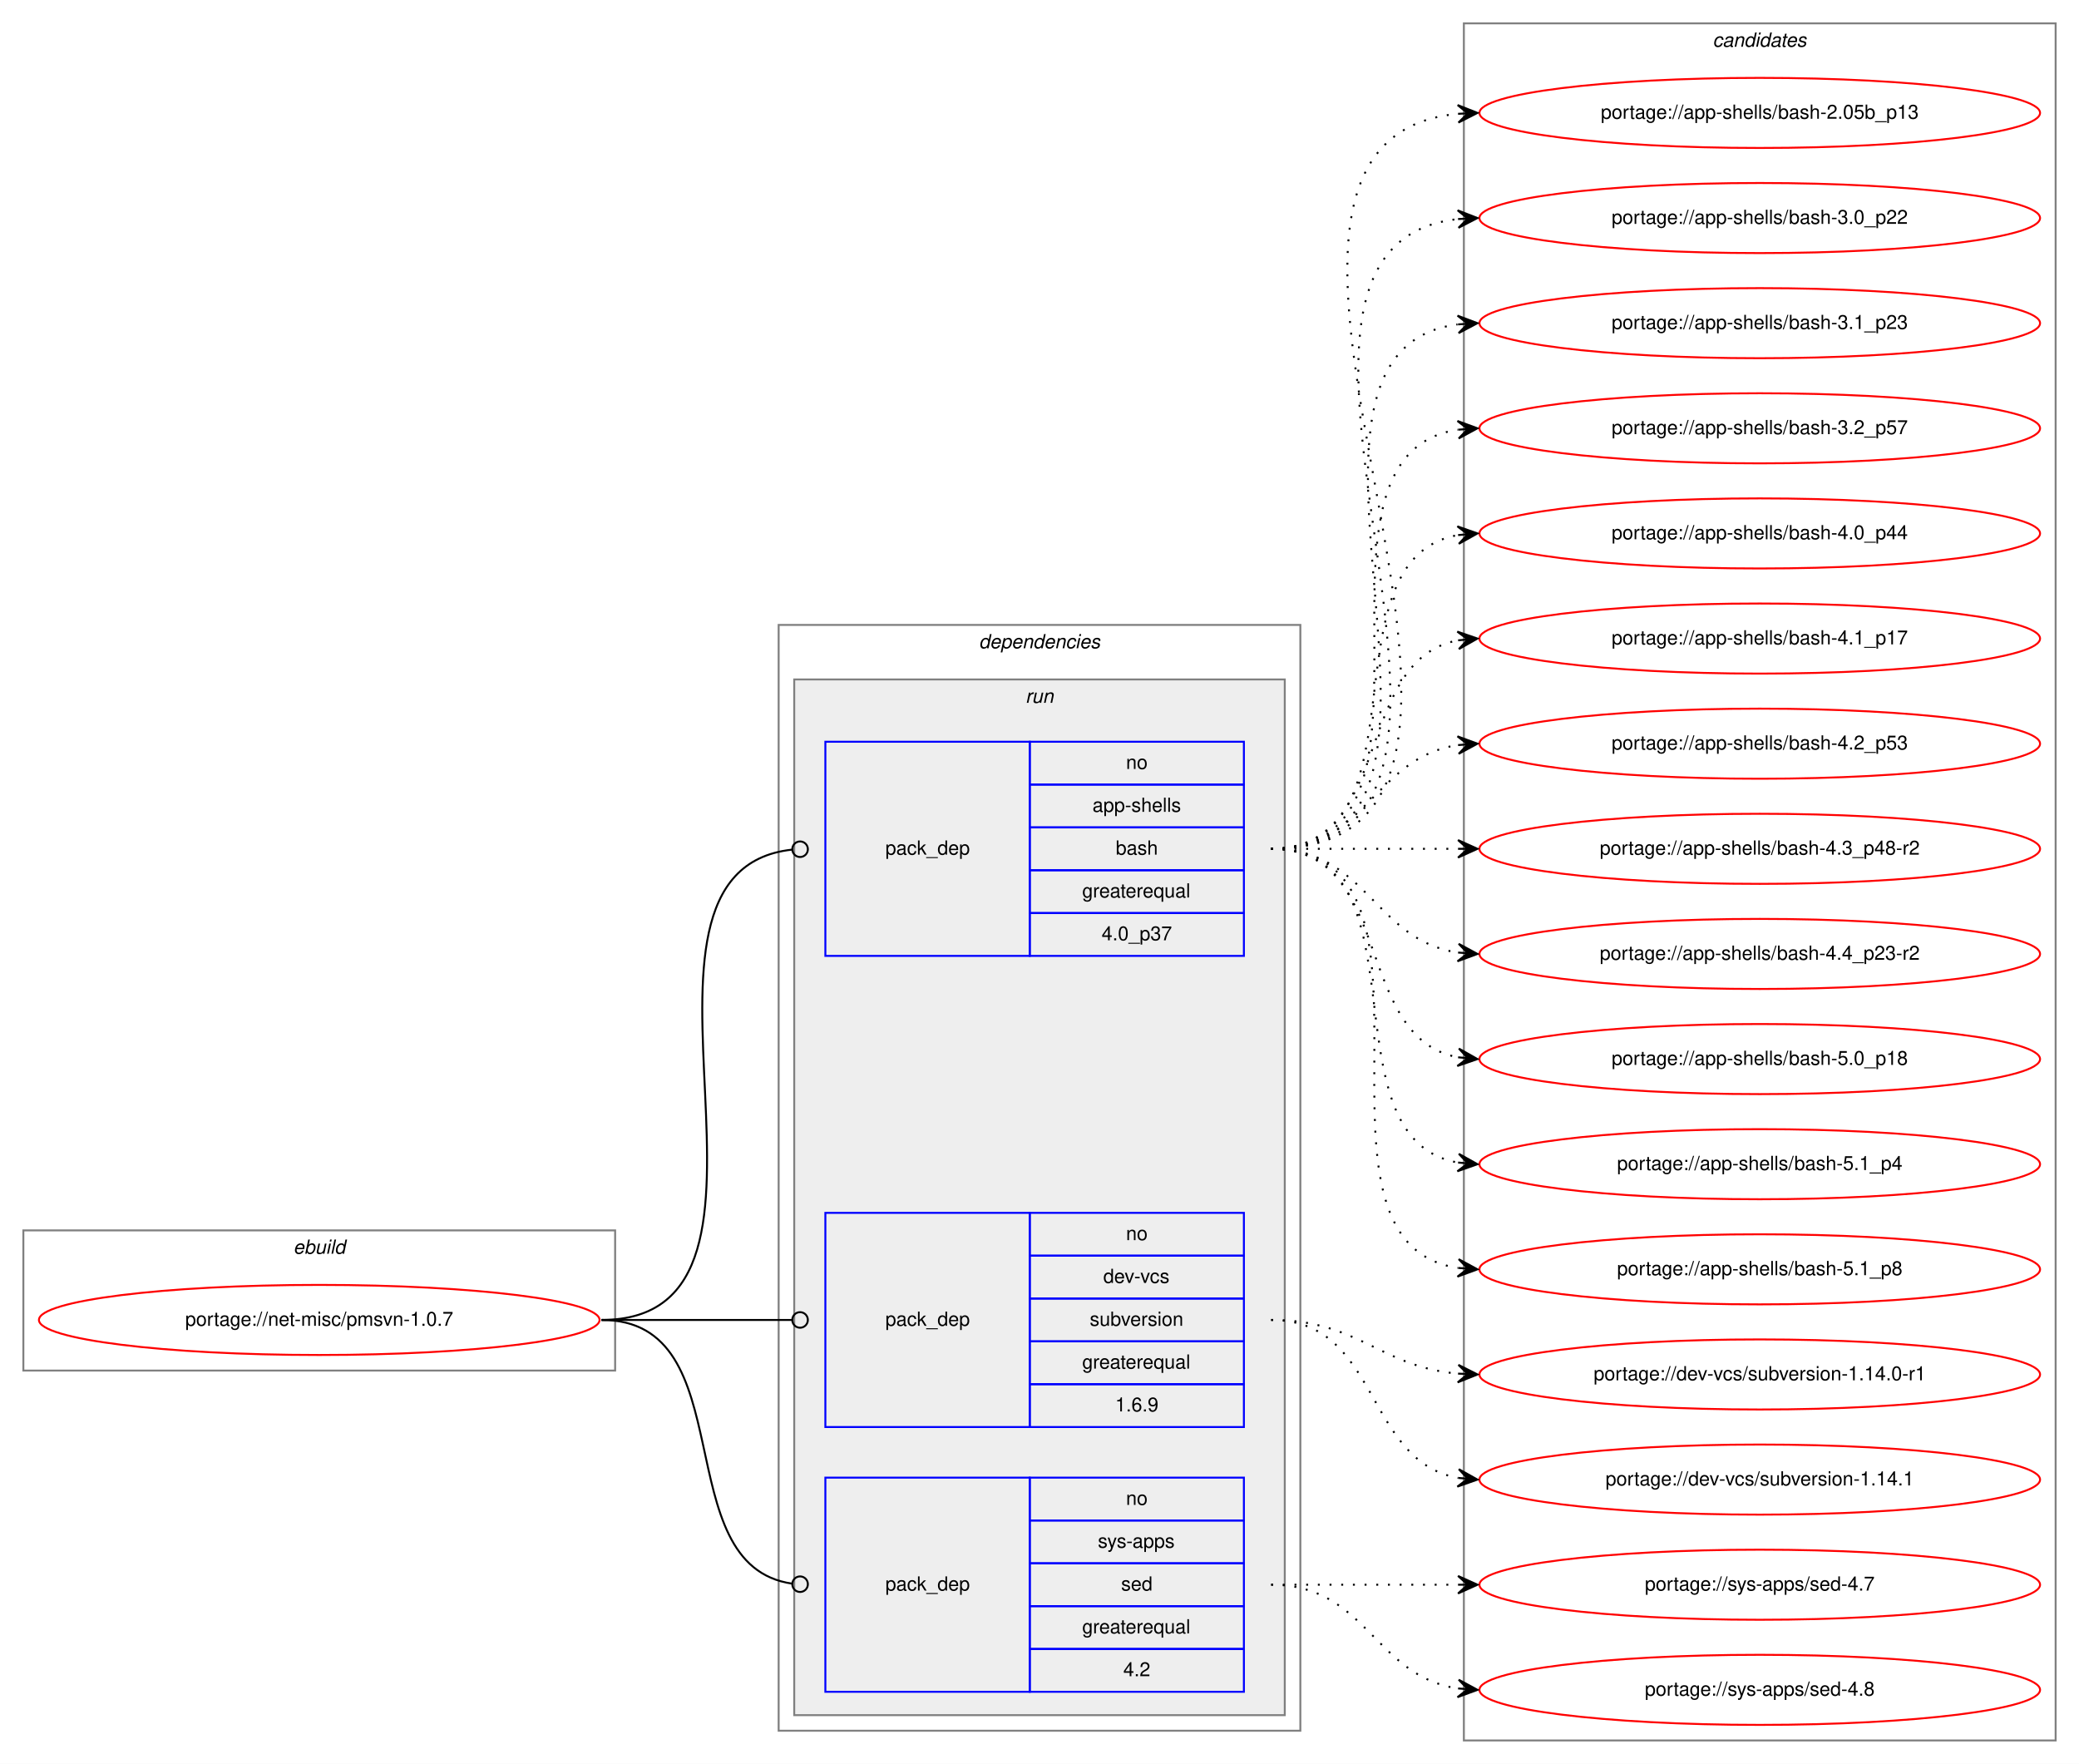
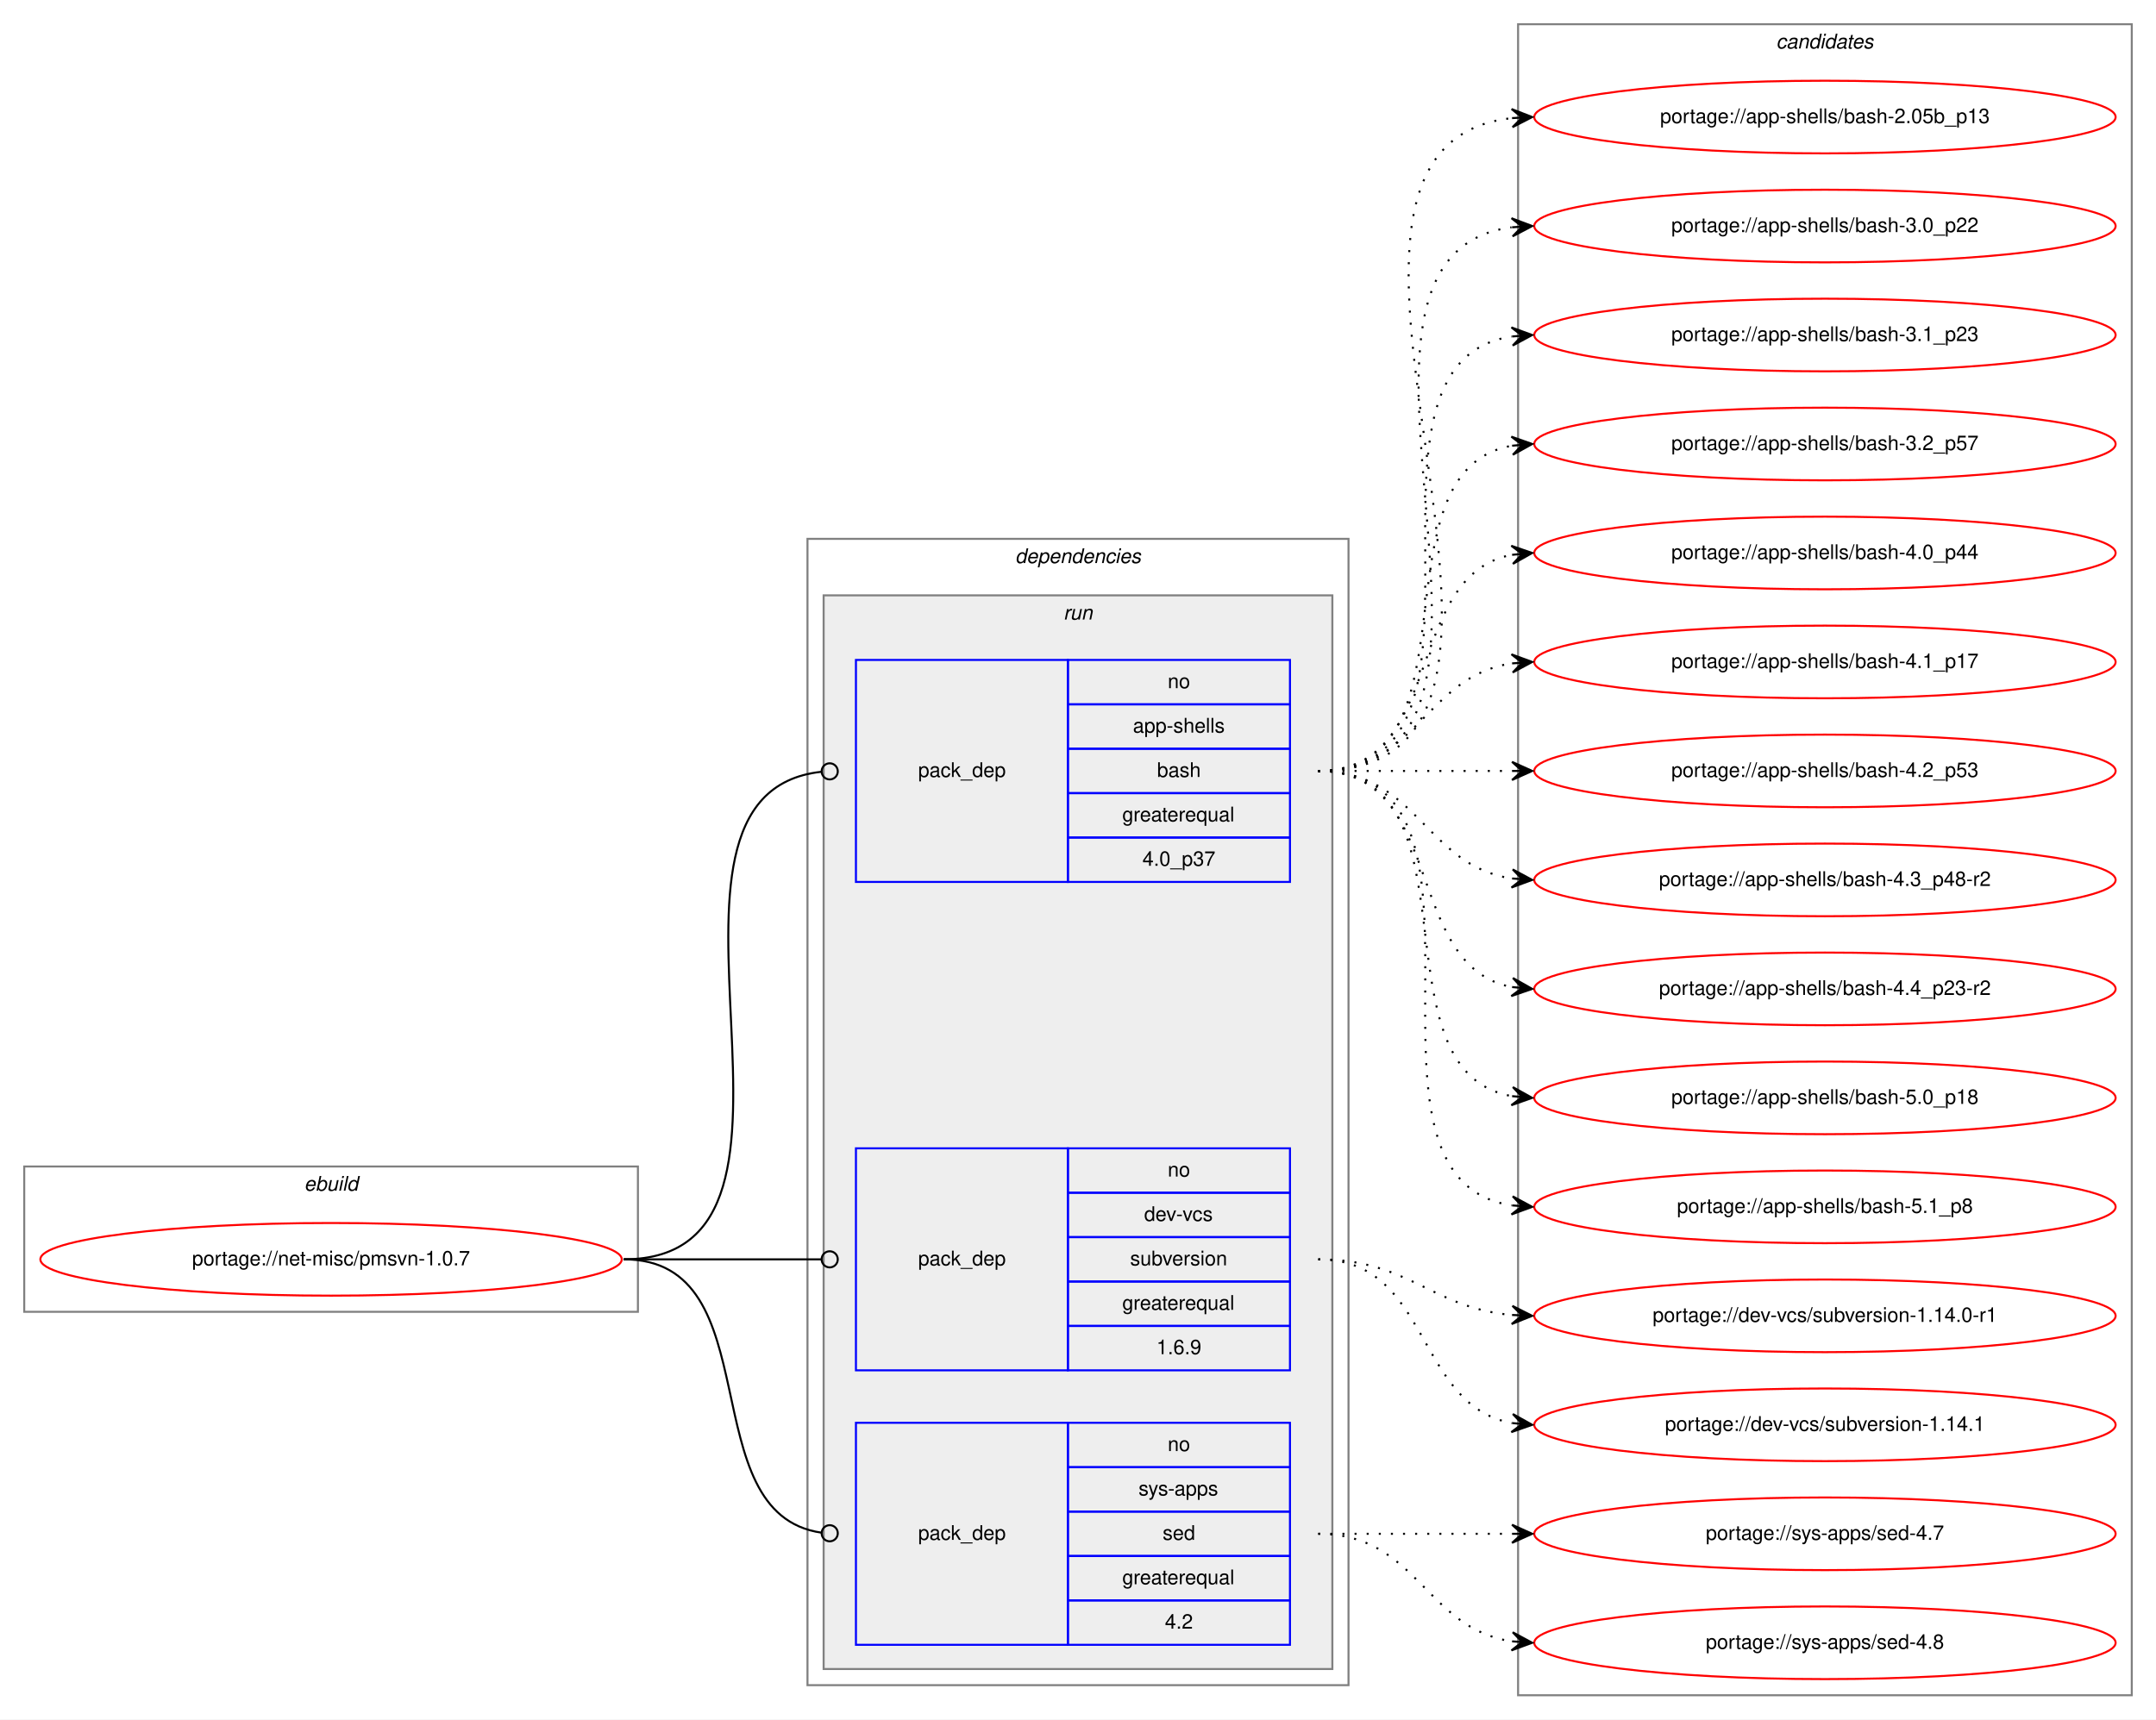
- <svg xmlns="http://www.w3.org/2000/svg" xmlns:xlink="http://www.w3.org/1999/xlink" width="1068pt" height="906pt" viewBox="0.00 0.00 1068.00 906.00">
-   <g id="graph0" class="graph" transform="scale(1 1) rotate(0) translate(4 902)">
-     <polygon fill="white" stroke="transparent" points="-4,4 -4,-902 1064,-902 1064,4 -4,4" />
+ <svg xmlns="http://www.w3.org/2000/svg" xmlns:xlink="http://www.w3.org/1999/xlink" width="1068pt" height="852pt" viewBox="0.00 0.00 1068.00 852.00">
+   <g id="graph0" class="graph" transform="scale(1 1) rotate(0) translate(4 848)">
+     <polygon fill="white" stroke="transparent" points="-4,4 -4,-848 1064,-848 1064,4 -4,4" />
    <g id="clust1" class="cluster">
      <polygon fill="none" stroke="gray" points="8,-198 8,-270 312,-270 312,-198 8,-198" />
      <text text-anchor="start" x="146.66" y="-258" font-family="Helvetica,sans-Serif" font-style="italic" font-size="10.00">ebuild</text>
    </g>
    <g id="clust2" class="cluster">
      <polygon fill="none" stroke="gray" points="396,-13 396,-581 664,-581 664,-13 396,-13" />
      <text text-anchor="start" x="498.88" y="-569" font-family="Helvetica,sans-Serif" font-style="italic" font-size="10.00">dependencies</text>
    </g>
    <g id="clust5" class="cluster">
      <polygon fill="#eeeeee" stroke="gray" points="404,-21 404,-553 656,-553 656,-21 404,-21" />
      <text text-anchor="start" x="522.78" y="-541" font-family="Helvetica,sans-Serif" font-style="italic" font-size="10.00">run</text>
    </g>
    <g id="clust9" class="cluster">
-       <polygon fill="none" stroke="gray" points="748,-8 748,-890 1052,-890 1052,-8 748,-8" />
-       <text text-anchor="start" x="875.82" y="-878" font-family="Helvetica,sans-Serif" font-style="italic" font-size="10.00">candidates</text>
+       <polygon fill="none" stroke="gray" points="748,-8 748,-836 1052,-836 1052,-8 748,-8" />
+       <text text-anchor="start" x="875.82" y="-824" font-family="Helvetica,sans-Serif" font-style="italic" font-size="10.00">candidates</text>
    </g>
    <g id="node1" class="node">
      <g id="a_node1">
        <a xlink:href="../net-misc/pmsvn-1.0.7.svg" xlink:title="portage://net-misc/pmsvn-1.0.7">
          <ellipse fill="none" stroke="red" cx="160" cy="-224" rx="144" ry="18" />
          <text text-anchor="middle" x="160" y="-221" font-family="Helvetica,sans-Serif" font-size="10.00">portage://net-misc/pmsvn-1.0.7</text>
        </a>
      </g>
    </g>
    <g id="node2" class="node">
      <polygon fill="none" stroke="blue" points="420,-411 420,-521 525,-521 525,-411 420,-411" />
      <text text-anchor="start" x="450.82" y="-463" font-family="Helvetica,sans-Serif" font-size="10.00">pack_dep</text>
      <polygon fill="none" stroke="blue" points="525,-499 525,-521 635,-521 635,-499 525,-499" />
      <text text-anchor="start" x="574.44" y="-507" font-family="Helvetica,sans-Serif" font-size="10.00">no</text>
      <polygon fill="none" stroke="blue" points="525,-477 525,-499 635,-499 635,-477 525,-477" />
      <text text-anchor="start" x="557.22" y="-485" font-family="Helvetica,sans-Serif" font-size="10.00">app-shells</text>
      <polygon fill="none" stroke="blue" points="525,-455 525,-477 635,-477 635,-455 525,-455" />
      <text text-anchor="start" x="569.16" y="-463" font-family="Helvetica,sans-Serif" font-size="10.00">bash</text>
      <polygon fill="none" stroke="blue" points="525,-433 525,-455 635,-455 635,-433 525,-433" />
      <text text-anchor="start" x="551.94" y="-441" font-family="Helvetica,sans-Serif" font-size="10.00">greaterequal</text>
      <polygon fill="none" stroke="blue" points="525,-411 525,-433 635,-433 635,-411 525,-411" />
      <text text-anchor="start" x="561.93" y="-419" font-family="Helvetica,sans-Serif" font-size="10.00">4.0_p37</text>
    </g>
    <g id="edge1" class="edge">
      <path fill="none" stroke="black" d="M305,-224C419.55,-224 299.72,-454.33 402.83,-465.57" />
      <ellipse fill="none" stroke="black" cx="407.01" cy="-465.79" rx="4" ry="4" />
    </g>
    <g id="node3" class="node">
      <polygon fill="none" stroke="blue" points="420,-169 420,-279 525,-279 525,-169 420,-169" />
      <text text-anchor="start" x="450.82" y="-221" font-family="Helvetica,sans-Serif" font-size="10.00">pack_dep</text>
      <polygon fill="none" stroke="blue" points="525,-257 525,-279 635,-279 635,-257 525,-257" />
      <text text-anchor="start" x="574.44" y="-265" font-family="Helvetica,sans-Serif" font-size="10.00">no</text>
      <polygon fill="none" stroke="blue" points="525,-235 525,-257 635,-257 635,-235 525,-235" />
      <text text-anchor="start" x="562.78" y="-243" font-family="Helvetica,sans-Serif" font-size="10.00">dev-vcs</text>
      <polygon fill="none" stroke="blue" points="525,-213 525,-235 635,-235 635,-213 525,-213" />
      <text text-anchor="start" x="555.83" y="-221" font-family="Helvetica,sans-Serif" font-size="10.00">subversion</text>
      <polygon fill="none" stroke="blue" points="525,-191 525,-213 635,-213 635,-191 525,-191" />
      <text text-anchor="start" x="551.94" y="-199" font-family="Helvetica,sans-Serif" font-size="10.00">greaterequal</text>
      <polygon fill="none" stroke="blue" points="525,-169 525,-191 635,-191 635,-169 525,-169" />
      <text text-anchor="start" x="568.88" y="-177" font-family="Helvetica,sans-Serif" font-size="10.00">1.6.9</text>
    </g>
    <g id="edge2" class="edge">
      <path fill="none" stroke="black" d="M305,-224C349.26,-224 362.33,-224 402.82,-224" />
      <ellipse fill="none" stroke="black" cx="407" cy="-224" rx="4" ry="4" />
    </g>
    <g id="node4" class="node">
      <polygon fill="none" stroke="blue" points="420,-33 420,-143 525,-143 525,-33 420,-33" />
      <text text-anchor="start" x="450.82" y="-85" font-family="Helvetica,sans-Serif" font-size="10.00">pack_dep</text>
      <polygon fill="none" stroke="blue" points="525,-121 525,-143 635,-143 635,-121 525,-121" />
      <text text-anchor="start" x="574.44" y="-129" font-family="Helvetica,sans-Serif" font-size="10.00">no</text>
      <polygon fill="none" stroke="blue" points="525,-99 525,-121 635,-121 635,-99 525,-99" />
      <text text-anchor="start" x="560" y="-107" font-family="Helvetica,sans-Serif" font-size="10.00">sys-apps</text>
      <polygon fill="none" stroke="blue" points="525,-77 525,-99 635,-99 635,-77 525,-77" />
      <text text-anchor="start" x="571.94" y="-85" font-family="Helvetica,sans-Serif" font-size="10.00">sed</text>
      <polygon fill="none" stroke="blue" points="525,-55 525,-77 635,-77 635,-55 525,-55" />
      <text text-anchor="start" x="551.94" y="-63" font-family="Helvetica,sans-Serif" font-size="10.00">greaterequal</text>
      <polygon fill="none" stroke="blue" points="525,-33 525,-55 635,-55 635,-33 525,-33" />
      <text text-anchor="start" x="573.05" y="-41" font-family="Helvetica,sans-Serif" font-size="10.00">4.2</text>
    </g>
    <g id="edge3" class="edge">
      <path fill="none" stroke="black" d="M305,-224C378.79,-224 337.7,-97.91 402.97,-88.55" />
      <ellipse fill="none" stroke="black" cx="407.01" cy="-88.27" rx="4" ry="4" />
    </g>
    <g id="node5" class="node">
      <g id="a_node5">
        <a xlink:href="../app-shells/bash-2.05b_p13.svg" xlink:title="portage://app-shells/bash-2.05b_p13">
-           <ellipse fill="none" stroke="red" cx="900" cy="-844" rx="144" ry="18" />
-           <text text-anchor="middle" x="900" y="-841" font-family="Helvetica,sans-Serif" font-size="10.00">portage://app-shells/bash-2.05b_p13</text>
+           <ellipse fill="none" stroke="red" cx="900" cy="-790" rx="144" ry="18" />
+           <text text-anchor="middle" x="900" y="-787" font-family="Helvetica,sans-Serif" font-size="10.00">portage://app-shells/bash-2.05b_p13</text>
        </a>
      </g>
    </g>
    <g id="edge4" class="edge">
-       <path fill="none" stroke="black" stroke-dasharray="1,5" d="M649,-466C819.9,-466 590.31,-828.66 744.78,-843.53" />
-       <polygon fill="black" stroke="black" points="755,-844 744.8,-848.04 750.01,-843.77 745.01,-843.54 745.01,-843.54 745.01,-843.54 750.01,-843.77 745.22,-839.04 755,-844 755,-844" />
+       <path fill="none" stroke="black" stroke-dasharray="1,5" d="M649,-466C796.96,-466 612.53,-774.99 744.91,-789.47" />
+       <polygon fill="black" stroke="black" points="755,-790 744.78,-793.97 750.01,-789.74 745.01,-789.48 745.01,-789.48 745.01,-789.48 750.01,-789.74 745.25,-784.99 755,-790 755,-790" />
    </g>
    <g id="node6" class="node">
      <g id="a_node6">
        <a xlink:href="../app-shells/bash-3.0_p22.svg" xlink:title="portage://app-shells/bash-3.0_p22">
-           <ellipse fill="none" stroke="red" cx="900" cy="-790" rx="144" ry="18" />
-           <text text-anchor="middle" x="900" y="-787" font-family="Helvetica,sans-Serif" font-size="10.00">portage://app-shells/bash-3.0_p22</text>
+           <ellipse fill="none" stroke="red" cx="900" cy="-736" rx="144" ry="18" />
+           <text text-anchor="middle" x="900" y="-733" font-family="Helvetica,sans-Serif" font-size="10.00">portage://app-shells/bash-3.0_p22</text>
        </a>
      </g>
    </g>
    <g id="edge5" class="edge">
-       <path fill="none" stroke="black" stroke-dasharray="1,5" d="M649,-466C796.96,-466 612.53,-774.99 744.91,-789.47" />
-       <polygon fill="black" stroke="black" points="755,-790 744.78,-793.97 750.01,-789.74 745.01,-789.48 745.01,-789.48 745.01,-789.48 750.01,-789.74 745.25,-784.99 755,-790 755,-790" />
+       <path fill="none" stroke="black" stroke-dasharray="1,5" d="M649,-466C774.27,-466 634.46,-720.92 744.71,-735.36" />
+       <polygon fill="black" stroke="black" points="755,-736 744.74,-739.87 750.01,-735.69 745.02,-735.38 745.02,-735.38 745.02,-735.38 750.01,-735.69 745.3,-730.89 755,-736 755,-736" />
    </g>
    <g id="node7" class="node">
      <g id="a_node7">
        <a xlink:href="../app-shells/bash-3.1_p23.svg" xlink:title="portage://app-shells/bash-3.1_p23">
-           <ellipse fill="none" stroke="red" cx="900" cy="-736" rx="144" ry="18" />
-           <text text-anchor="middle" x="900" y="-733" font-family="Helvetica,sans-Serif" font-size="10.00">portage://app-shells/bash-3.1_p23</text>
+           <ellipse fill="none" stroke="red" cx="900" cy="-682" rx="144" ry="18" />
+           <text text-anchor="middle" x="900" y="-679" font-family="Helvetica,sans-Serif" font-size="10.00">portage://app-shells/bash-3.1_p23</text>
        </a>
      </g>
    </g>
    <g id="edge6" class="edge">
-       <path fill="none" stroke="black" stroke-dasharray="1,5" d="M649,-466C774.27,-466 634.46,-720.92 744.71,-735.36" />
-       <polygon fill="black" stroke="black" points="755,-736 744.74,-739.87 750.01,-735.69 745.02,-735.38 745.02,-735.38 745.02,-735.38 750.01,-735.69 745.3,-730.89 755,-736 755,-736" />
+       <path fill="none" stroke="black" stroke-dasharray="1,5" d="M649,-466C752.28,-466 655.19,-667.49 744.77,-681.26" />
+       <polygon fill="black" stroke="black" points="755,-682 744.7,-685.77 750.01,-681.64 745.03,-681.28 745.03,-681.28 745.03,-681.28 750.01,-681.64 745.35,-676.79 755,-682 755,-682" />
    </g>
    <g id="node8" class="node">
      <g id="a_node8">
        <a xlink:href="../app-shells/bash-3.2_p57.svg" xlink:title="portage://app-shells/bash-3.2_p57">
-           <ellipse fill="none" stroke="red" cx="900" cy="-682" rx="144" ry="18" />
-           <text text-anchor="middle" x="900" y="-679" font-family="Helvetica,sans-Serif" font-size="10.00">portage://app-shells/bash-3.2_p57</text>
+           <ellipse fill="none" stroke="red" cx="900" cy="-628" rx="144" ry="18" />
+           <text text-anchor="middle" x="900" y="-625" font-family="Helvetica,sans-Serif" font-size="10.00">portage://app-shells/bash-3.2_p57</text>
        </a>
      </g>
    </g>
    <g id="edge7" class="edge">
-       <path fill="none" stroke="black" stroke-dasharray="1,5" d="M649,-466C752.28,-466 655.19,-667.49 744.77,-681.26" />
-       <polygon fill="black" stroke="black" points="755,-682 744.7,-685.77 750.01,-681.64 745.03,-681.28 745.03,-681.28 745.03,-681.28 750.01,-681.64 745.35,-676.79 755,-682 755,-682" />
+       <path fill="none" stroke="black" stroke-dasharray="1,5" d="M649,-466C731.35,-466 674.36,-614.38 744.73,-627.13" />
+       <polygon fill="black" stroke="black" points="755,-628 744.66,-631.64 750.02,-627.58 745.04,-627.15 745.04,-627.15 745.04,-627.15 750.02,-627.58 745.42,-622.67 755,-628 755,-628" />
    </g>
    <g id="node9" class="node">
      <g id="a_node9">
        <a xlink:href="../app-shells/bash-4.0_p44.svg" xlink:title="portage://app-shells/bash-4.0_p44">
-           <ellipse fill="none" stroke="red" cx="900" cy="-628" rx="144" ry="18" />
-           <text text-anchor="middle" x="900" y="-625" font-family="Helvetica,sans-Serif" font-size="10.00">portage://app-shells/bash-4.0_p44</text>
+           <ellipse fill="none" stroke="red" cx="900" cy="-574" rx="144" ry="18" />
+           <text text-anchor="middle" x="900" y="-571" font-family="Helvetica,sans-Serif" font-size="10.00">portage://app-shells/bash-4.0_p44</text>
        </a>
      </g>
    </g>
    <g id="edge8" class="edge">
-       <path fill="none" stroke="black" stroke-dasharray="1,5" d="M649,-466C731.35,-466 674.36,-614.38 744.73,-627.13" />
-       <polygon fill="black" stroke="black" points="755,-628 744.66,-631.64 750.02,-627.58 745.04,-627.15 745.04,-627.15 745.04,-627.15 750.02,-627.58 745.42,-622.67 755,-628 755,-628" />
+       <path fill="none" stroke="black" stroke-dasharray="1,5" d="M649,-466C712.58,-466 690.58,-562.51 744.79,-573.07" />
+       <polygon fill="black" stroke="black" points="755,-574 744.63,-577.57 750.02,-573.54 745.04,-573.09 745.04,-573.09 745.04,-573.09 750.02,-573.54 745.45,-568.61 755,-574 755,-574" />
    </g>
    <g id="node10" class="node">
      <g id="a_node10">
        <a xlink:href="../app-shells/bash-4.1_p17.svg" xlink:title="portage://app-shells/bash-4.1_p17">
-           <ellipse fill="none" stroke="red" cx="900" cy="-574" rx="144" ry="18" />
-           <text text-anchor="middle" x="900" y="-571" font-family="Helvetica,sans-Serif" font-size="10.00">portage://app-shells/bash-4.1_p17</text>
+           <ellipse fill="none" stroke="red" cx="900" cy="-520" rx="144" ry="18" />
+           <text text-anchor="middle" x="900" y="-517" font-family="Helvetica,sans-Serif" font-size="10.00">portage://app-shells/bash-4.1_p17</text>
        </a>
      </g>
    </g>
    <g id="edge9" class="edge">
-       <path fill="none" stroke="black" stroke-dasharray="1,5" d="M649,-466C712.58,-466 690.58,-562.51 744.79,-573.07" />
-       <polygon fill="black" stroke="black" points="755,-574 744.63,-577.57 750.02,-573.54 745.04,-573.09 745.04,-573.09 745.04,-573.09 750.02,-573.54 745.45,-568.61 755,-574 755,-574" />
+       <path fill="none" stroke="black" stroke-dasharray="1,5" d="M649,-466C698.26,-466 701.85,-512.87 744.86,-519.28" />
+       <polygon fill="black" stroke="black" points="755,-520 744.71,-523.78 750.01,-519.64 745.03,-519.29 745.03,-519.29 745.03,-519.29 750.01,-519.64 745.35,-514.8 755,-520 755,-520" />
    </g>
    <g id="node11" class="node">
      <g id="a_node11">
        <a xlink:href="../app-shells/bash-4.2_p53.svg" xlink:title="portage://app-shells/bash-4.2_p53">
-           <ellipse fill="none" stroke="red" cx="900" cy="-520" rx="144" ry="18" />
-           <text text-anchor="middle" x="900" y="-517" font-family="Helvetica,sans-Serif" font-size="10.00">portage://app-shells/bash-4.2_p53</text>
+           <ellipse fill="none" stroke="red" cx="900" cy="-466" rx="144" ry="18" />
+           <text text-anchor="middle" x="900" y="-463" font-family="Helvetica,sans-Serif" font-size="10.00">portage://app-shells/bash-4.2_p53</text>
        </a>
      </g>
    </g>
    <g id="edge10" class="edge">
-       <path fill="none" stroke="black" stroke-dasharray="1,5" d="M649,-466C698.26,-466 701.85,-512.87 744.86,-519.28" />
-       <polygon fill="black" stroke="black" points="755,-520 744.71,-523.78 750.01,-519.64 745.03,-519.29 745.03,-519.29 745.03,-519.29 750.01,-519.64 745.35,-514.8 755,-520 755,-520" />
+       <path fill="none" stroke="black" stroke-dasharray="1,5" d="M649,-466C692.43,-466 705.83,-466 744.57,-466" />
+       <polygon fill="black" stroke="black" points="755,-466 745,-470.5 750,-466 745,-466 745,-466 745,-466 750,-466 745,-461.5 755,-466 755,-466" />
    </g>
    <g id="node12" class="node">
      <g id="a_node12">
        <a xlink:href="../app-shells/bash-4.3_p48-r2.svg" xlink:title="portage://app-shells/bash-4.3_p48-r2">
-           <ellipse fill="none" stroke="red" cx="900" cy="-466" rx="144" ry="18" />
-           <text text-anchor="middle" x="900" y="-463" font-family="Helvetica,sans-Serif" font-size="10.00">portage://app-shells/bash-4.3_p48-r2</text>
+           <ellipse fill="none" stroke="red" cx="900" cy="-412" rx="144" ry="18" />
+           <text text-anchor="middle" x="900" y="-409" font-family="Helvetica,sans-Serif" font-size="10.00">portage://app-shells/bash-4.3_p48-r2</text>
        </a>
      </g>
    </g>
    <g id="edge11" class="edge">
-       <path fill="none" stroke="black" stroke-dasharray="1,5" d="M649,-466C692.43,-466 705.83,-466 744.57,-466" />
-       <polygon fill="black" stroke="black" points="755,-466 745,-470.5 750,-466 745,-466 745,-466 745,-466 750,-466 745,-461.5 755,-466 755,-466" />
+       <path fill="none" stroke="black" stroke-dasharray="1,5" d="M649,-466C698.26,-466 701.85,-419.13 744.86,-412.72" />
+       <polygon fill="black" stroke="black" points="755,-412 745.35,-417.2 750.01,-412.36 745.03,-412.71 745.03,-412.71 745.03,-412.71 750.01,-412.36 744.71,-408.22 755,-412 755,-412" />
    </g>
    <g id="node13" class="node">
      <g id="a_node13">
        <a xlink:href="../app-shells/bash-4.4_p23-r2.svg" xlink:title="portage://app-shells/bash-4.4_p23-r2">
-           <ellipse fill="none" stroke="red" cx="900" cy="-412" rx="144" ry="18" />
-           <text text-anchor="middle" x="900" y="-409" font-family="Helvetica,sans-Serif" font-size="10.00">portage://app-shells/bash-4.4_p23-r2</text>
+           <ellipse fill="none" stroke="red" cx="900" cy="-358" rx="144" ry="18" />
+           <text text-anchor="middle" x="900" y="-355" font-family="Helvetica,sans-Serif" font-size="10.00">portage://app-shells/bash-4.4_p23-r2</text>
        </a>
      </g>
    </g>
    <g id="edge12" class="edge">
-       <path fill="none" stroke="black" stroke-dasharray="1,5" d="M649,-466C698.26,-466 701.85,-419.13 744.86,-412.72" />
-       <polygon fill="black" stroke="black" points="755,-412 745.35,-417.2 750.01,-412.36 745.03,-412.71 745.03,-412.71 745.03,-412.71 750.01,-412.36 744.71,-408.22 755,-412 755,-412" />
+       <path fill="none" stroke="black" stroke-dasharray="1,5" d="M649,-466C712.58,-466 690.58,-369.49 744.79,-358.93" />
+       <polygon fill="black" stroke="black" points="755,-358 745.45,-363.39 750.02,-358.46 745.04,-358.91 745.04,-358.91 745.04,-358.91 750.02,-358.46 744.63,-354.43 755,-358 755,-358" />
    </g>
    <g id="node14" class="node">
      <g id="a_node14">
        <a xlink:href="../app-shells/bash-5.0_p18.svg" xlink:title="portage://app-shells/bash-5.0_p18">
-           <ellipse fill="none" stroke="red" cx="900" cy="-358" rx="144" ry="18" />
-           <text text-anchor="middle" x="900" y="-355" font-family="Helvetica,sans-Serif" font-size="10.00">portage://app-shells/bash-5.0_p18</text>
+           <ellipse fill="none" stroke="red" cx="900" cy="-304" rx="144" ry="18" />
+           <text text-anchor="middle" x="900" y="-301" font-family="Helvetica,sans-Serif" font-size="10.00">portage://app-shells/bash-5.0_p18</text>
        </a>
      </g>
    </g>
    <g id="edge13" class="edge">
-       <path fill="none" stroke="black" stroke-dasharray="1,5" d="M649,-466C712.58,-466 690.58,-369.49 744.79,-358.93" />
-       <polygon fill="black" stroke="black" points="755,-358 745.45,-363.39 750.02,-358.46 745.04,-358.91 745.04,-358.91 745.04,-358.91 750.02,-358.46 744.63,-354.43 755,-358 755,-358" />
+       <path fill="none" stroke="black" stroke-dasharray="1,5" d="M649,-466C731.35,-466 674.36,-317.62 744.73,-304.87" />
+       <polygon fill="black" stroke="black" points="755,-304 745.42,-309.33 750.02,-304.42 745.04,-304.85 745.04,-304.85 745.04,-304.85 750.02,-304.42 744.66,-300.36 755,-304 755,-304" />
    </g>
    <g id="node15" class="node">
      <g id="a_node15">
-         <a xlink:href="../app-shells/bash-5.1_p4.svg" xlink:title="portage://app-shells/bash-5.1_p4">
-           <ellipse fill="none" stroke="red" cx="900" cy="-304" rx="144" ry="18" />
-           <text text-anchor="middle" x="900" y="-301" font-family="Helvetica,sans-Serif" font-size="10.00">portage://app-shells/bash-5.1_p4</text>
-         </a>
-       </g>
-     </g>
-     <g id="edge14" class="edge">
-       <path fill="none" stroke="black" stroke-dasharray="1,5" d="M649,-466C731.35,-466 674.36,-317.62 744.73,-304.87" />
-       <polygon fill="black" stroke="black" points="755,-304 745.42,-309.33 750.02,-304.42 745.04,-304.85 745.04,-304.85 745.04,-304.85 750.02,-304.42 744.66,-300.36 755,-304 755,-304" />
-     </g>
-     <g id="node16" class="node">
-       <g id="a_node16">
        <a xlink:href="../app-shells/bash-5.1_p8.svg" xlink:title="portage://app-shells/bash-5.1_p8">
          <ellipse fill="none" stroke="red" cx="900" cy="-250" rx="144" ry="18" />
          <text text-anchor="middle" x="900" y="-247" font-family="Helvetica,sans-Serif" font-size="10.00">portage://app-shells/bash-5.1_p8</text>
        </a>
      </g>
    </g>
-     <g id="edge15" class="edge">
+     <g id="edge14" class="edge">
      <path fill="none" stroke="black" stroke-dasharray="1,5" d="M649,-466C752.28,-466 655.19,-264.51 744.77,-250.74" />
      <polygon fill="black" stroke="black" points="755,-250 745.35,-255.21 750.01,-250.36 745.03,-250.72 745.03,-250.72 745.03,-250.72 750.01,-250.36 744.7,-246.23 755,-250 755,-250" />
    </g>
-     <g id="node17" class="node">
-       <g id="a_node17">
+     <g id="node16" class="node">
+       <g id="a_node16">
        <a xlink:href="../dev-vcs/subversion-1.14.0-r1.svg" xlink:title="portage://dev-vcs/subversion-1.14.0-r1">
          <ellipse fill="none" stroke="red" cx="900" cy="-196" rx="144" ry="18" />
          <text text-anchor="middle" x="900" y="-193" font-family="Helvetica,sans-Serif" font-size="10.00">portage://dev-vcs/subversion-1.14.0-r1</text>
        </a>
      </g>
    </g>
-     <g id="edge16" class="edge">
+     <g id="edge15" class="edge">
      <path fill="none" stroke="black" stroke-dasharray="1,5" d="M649,-224C694.11,-224 704.78,-200 744.78,-196.44" />
      <polygon fill="black" stroke="black" points="755,-196 745.2,-200.93 750,-196.22 745.01,-196.43 745.01,-196.43 745.01,-196.43 750,-196.22 744.82,-191.93 755,-196 755,-196" />
    </g>
-     <g id="node18" class="node">
-       <g id="a_node18">
+     <g id="node17" class="node">
+       <g id="a_node17">
        <a xlink:href="../dev-vcs/subversion-1.14.1.svg" xlink:title="portage://dev-vcs/subversion-1.14.1">
          <ellipse fill="none" stroke="red" cx="900" cy="-142" rx="144" ry="18" />
          <text text-anchor="middle" x="900" y="-139" font-family="Helvetica,sans-Serif" font-size="10.00">portage://dev-vcs/subversion-1.14.1</text>
        </a>
      </g>
    </g>
-     <g id="edge17" class="edge">
+     <g id="edge16" class="edge">
      <path fill="none" stroke="black" stroke-dasharray="1,5" d="M649,-224C704.96,-224 696.76,-151.63 744.95,-142.87" />
      <polygon fill="black" stroke="black" points="755,-142 745.42,-147.34 750.02,-142.43 745.04,-142.86 745.04,-142.86 745.04,-142.86 750.02,-142.43 744.65,-138.37 755,-142 755,-142" />
    </g>
-     <g id="node19" class="node">
-       <g id="a_node19">
+     <g id="node18" class="node">
+       <g id="a_node18">
        <a xlink:href="../sys-apps/sed-4.7.svg" xlink:title="portage://sys-apps/sed-4.7">
          <ellipse fill="none" stroke="red" cx="900" cy="-88" rx="144" ry="18" />
          <text text-anchor="middle" x="900" y="-85" font-family="Helvetica,sans-Serif" font-size="10.00">portage://sys-apps/sed-4.7</text>
        </a>
      </g>
    </g>
-     <g id="edge18" class="edge">
+     <g id="edge17" class="edge">
      <path fill="none" stroke="black" stroke-dasharray="1,5" d="M649,-88C692.43,-88 705.83,-88 744.57,-88" />
      <polygon fill="black" stroke="black" points="755,-88 745,-92.5 750,-88 745,-88 745,-88 745,-88 750,-88 745,-83.5 755,-88 755,-88" />
    </g>
-     <g id="node20" class="node">
-       <g id="a_node20">
+     <g id="node19" class="node">
+       <g id="a_node19">
        <a xlink:href="../sys-apps/sed-4.8.svg" xlink:title="portage://sys-apps/sed-4.8">
          <ellipse fill="none" stroke="red" cx="900" cy="-34" rx="144" ry="18" />
          <text text-anchor="middle" x="900" y="-31" font-family="Helvetica,sans-Serif" font-size="10.00">portage://sys-apps/sed-4.8</text>
        </a>
      </g>
    </g>
-     <g id="edge19" class="edge">
+     <g id="edge18" class="edge">
      <path fill="none" stroke="black" stroke-dasharray="1,5" d="M649,-88C698.26,-88 701.85,-41.13 744.86,-34.72" />
      <polygon fill="black" stroke="black" points="755,-34 745.35,-39.2 750.01,-34.36 745.03,-34.71 745.03,-34.71 745.03,-34.71 750.01,-34.36 744.71,-30.22 755,-34 755,-34" />
    </g>
  </g>
</svg>
